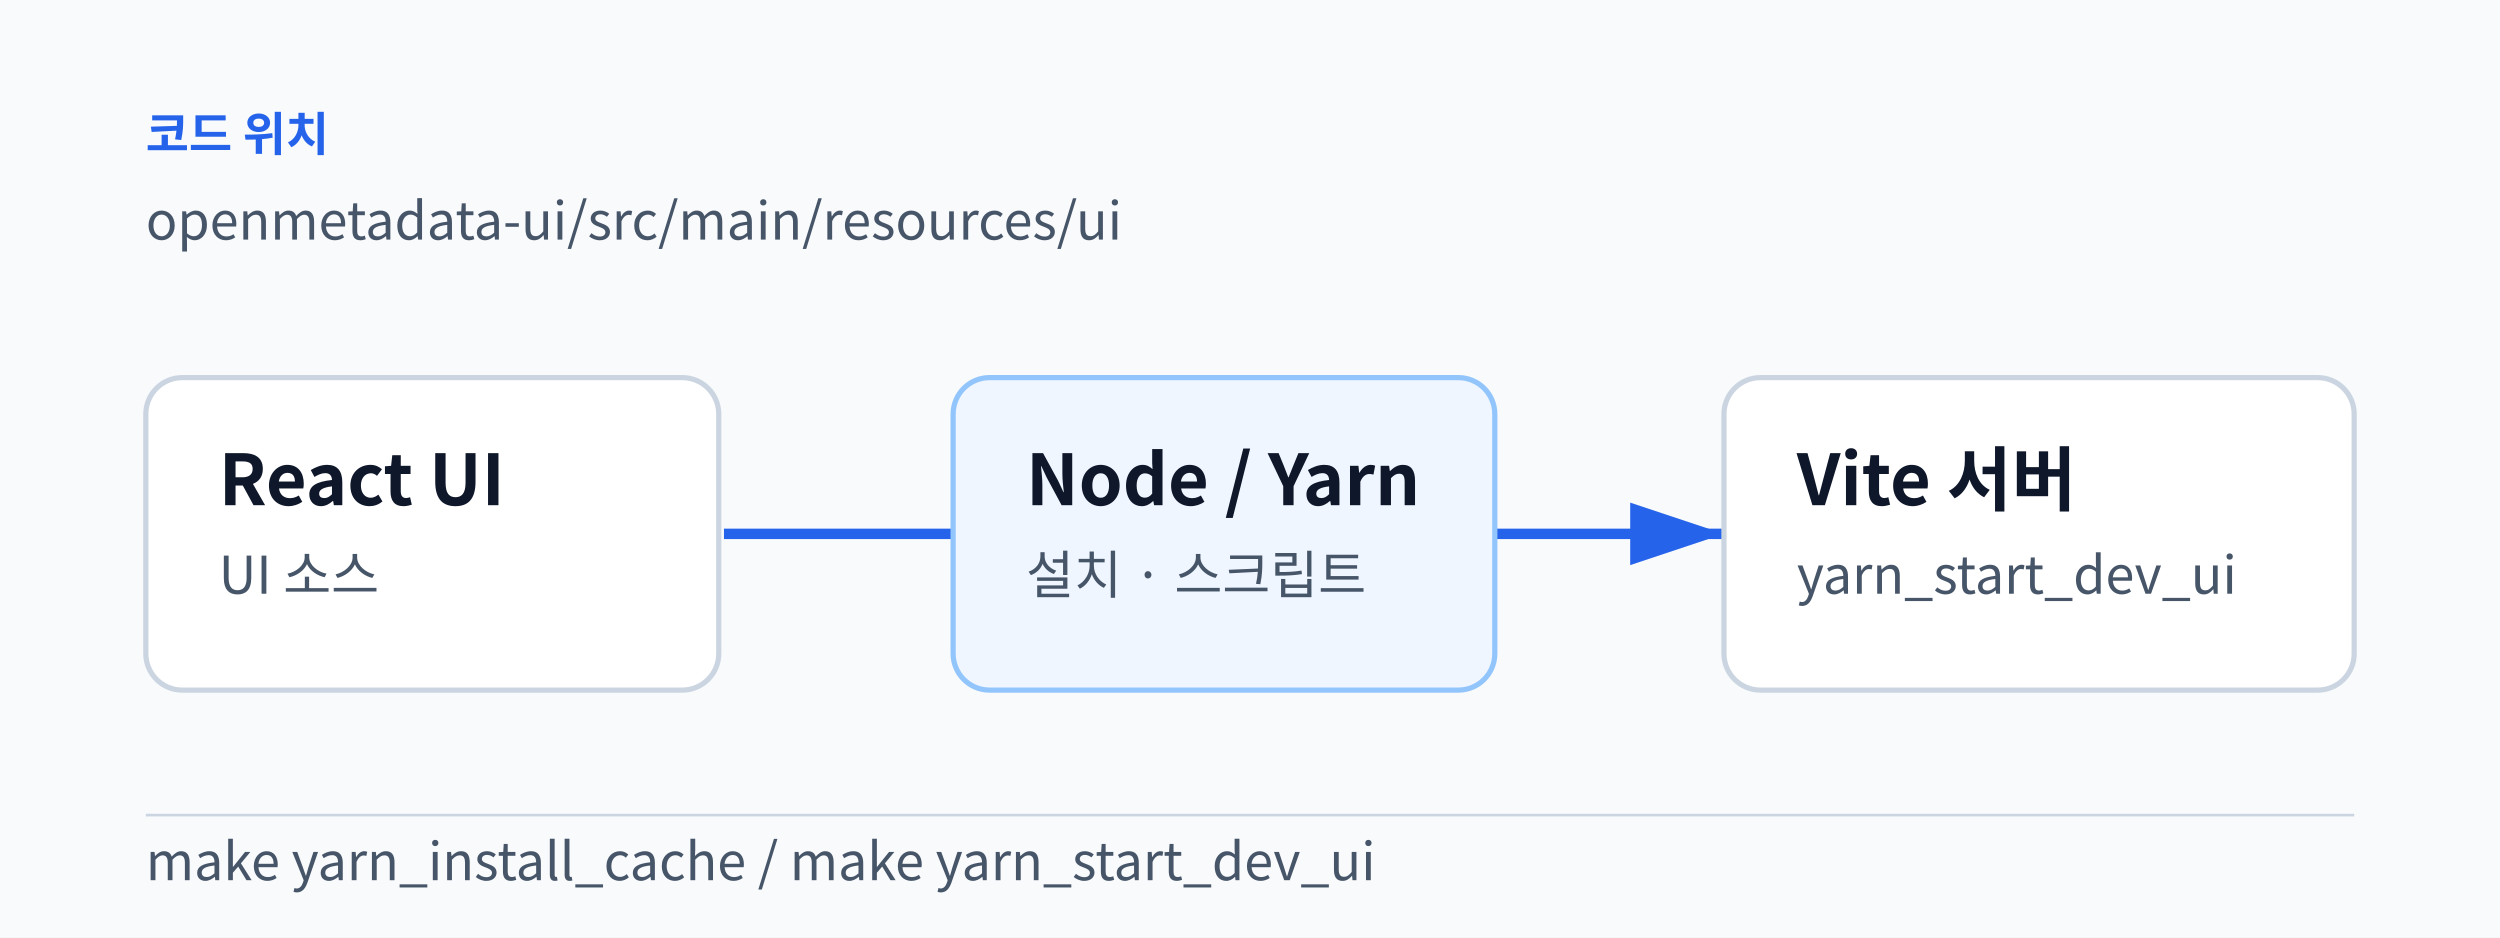
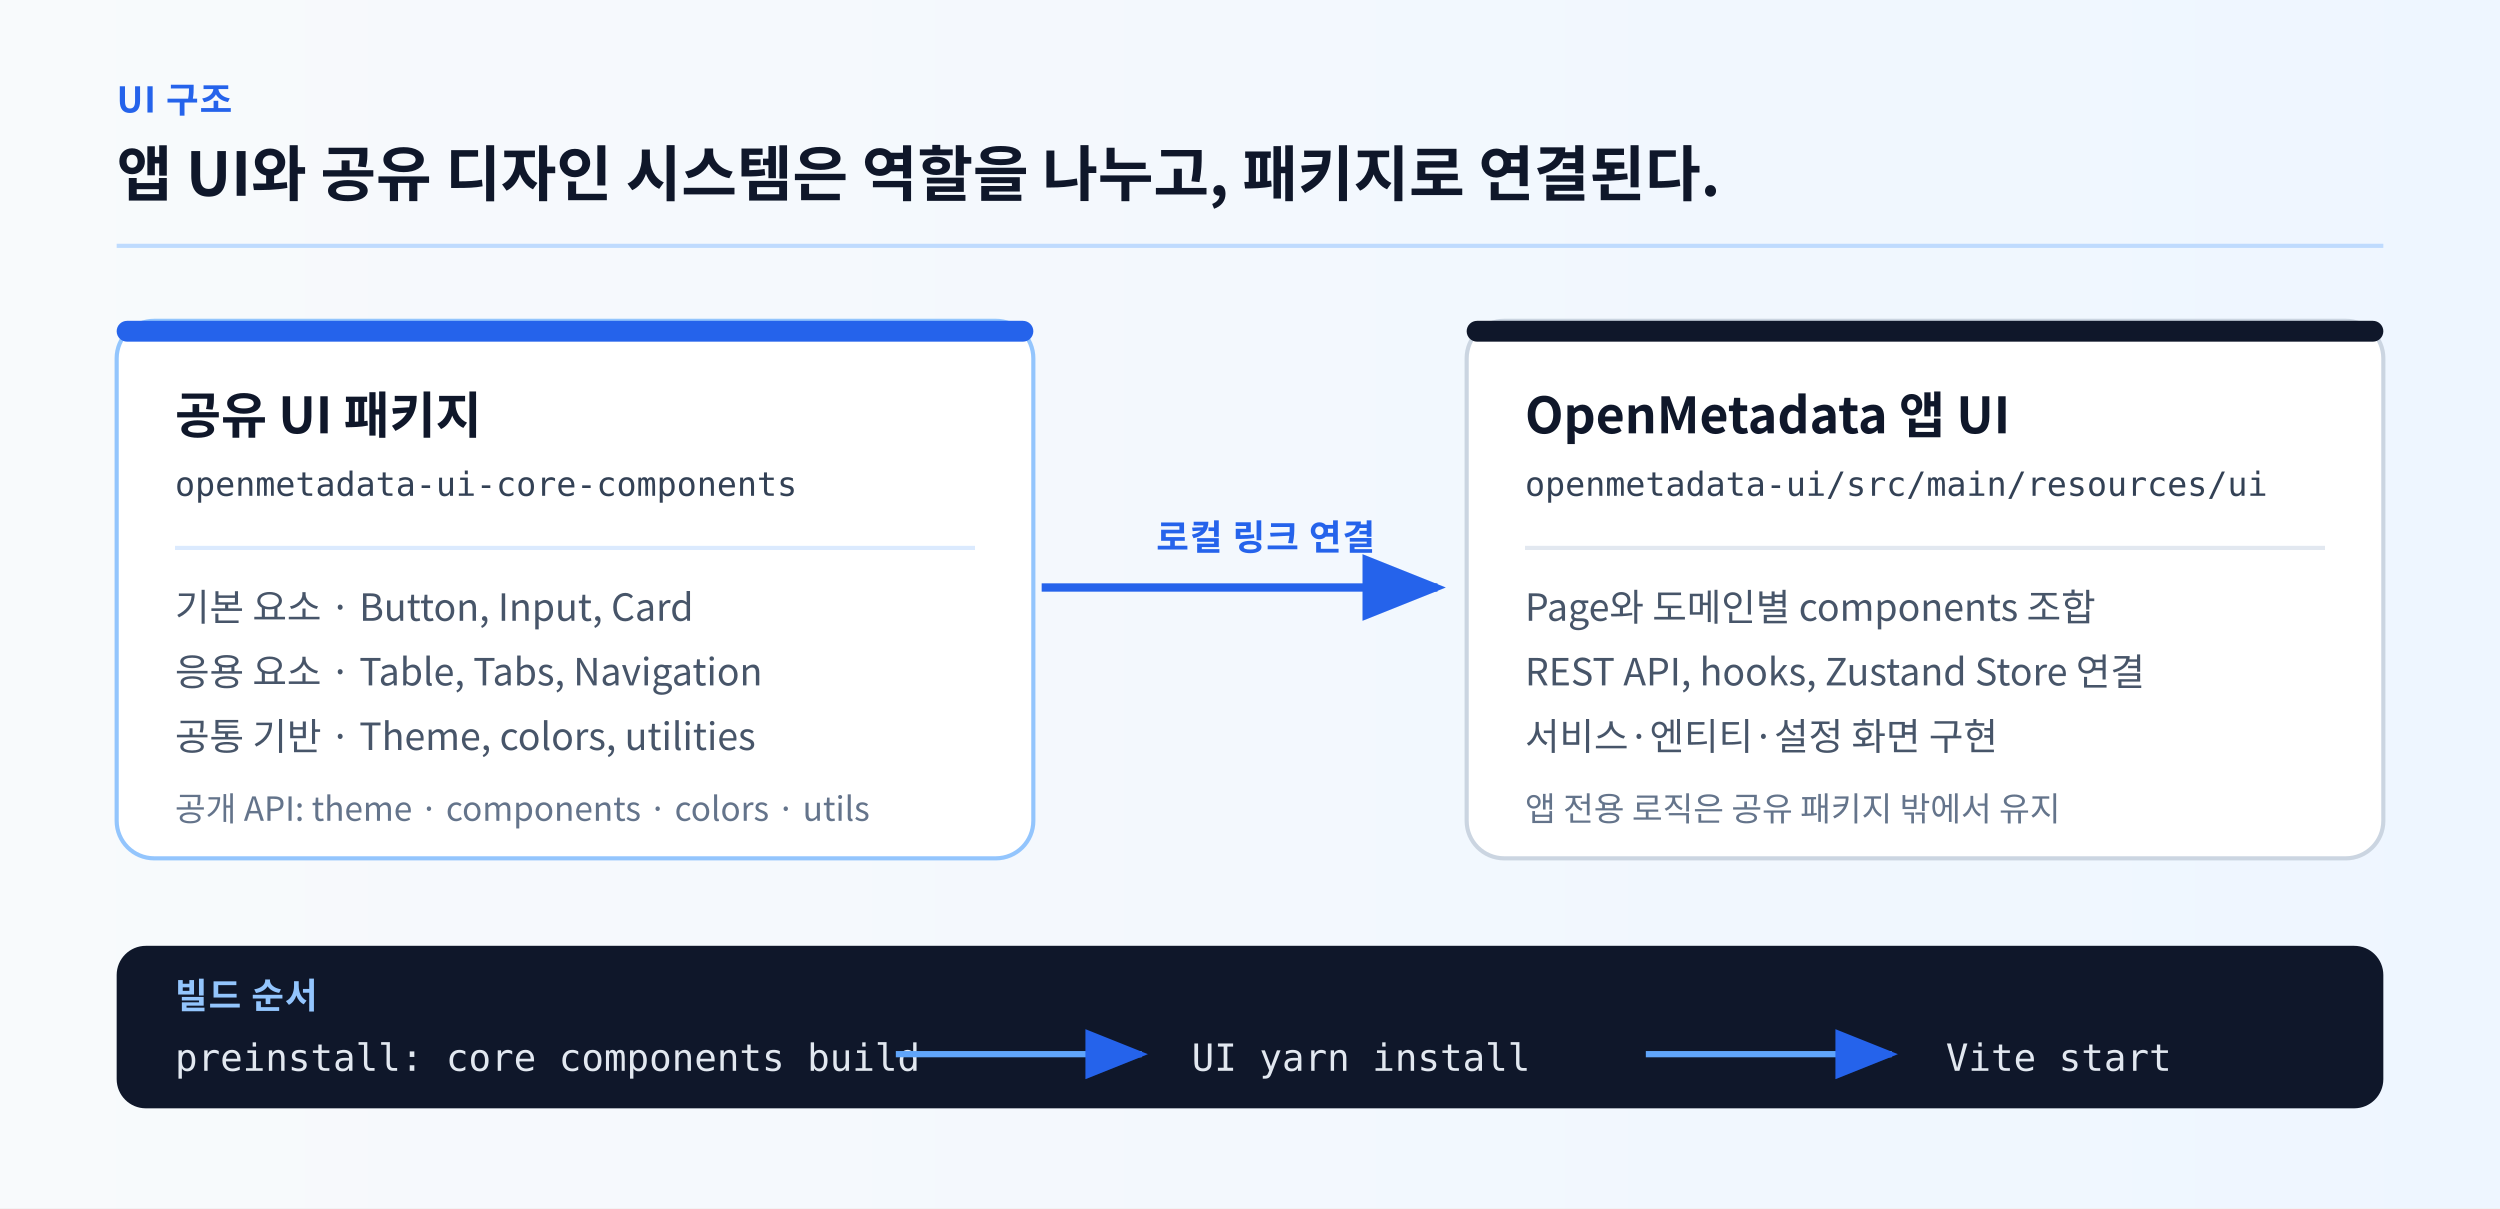
- <svg xmlns="http://www.w3.org/2000/svg" width="960" height="360" viewBox="0 0 960 360" role="img" aria-label="OpenMetadata UI development build flow">
+ <svg xmlns="http://www.w3.org/2000/svg" width="1200" height="580" viewBox="0 0 1200 580" role="img" aria-label="OpenMetadata 앱 UI와 공유 디자인 시스템의 구조">
  <defs>
-     <marker id="a" markerWidth="10" markerHeight="10" refX="9" refY="3" orient="auto" markerUnits="strokeWidth">
-       <path d="M0,0 L0,6 L9,3 z" fill="#2563eb" />
+     <linearGradient id="bg" x1="0" x2="1">
+       <stop stop-color="#f8fafc" />
+       <stop offset="1" stop-color="#eef6ff" />
+     </linearGradient>
+     <marker id="arrow" markerWidth="11" markerHeight="11" refX="9" refY="4" orient="auto">
+       <path d="M0,0 L0,8 L10,4 z" fill="#2563eb" />
    </marker>
-     <style>.t{font-family:'Apple SD Gothic Neo','Noto Sans CJK KR',Arial,sans-serif;fill:#111827}.s{font-family:'Apple SD Gothic Neo','Noto Sans CJK KR',Arial,sans-serif;fill:#475569;font-size:20px}.h{font-family:'Apple SD Gothic Neo','Noto Sans CJK KR',Arial,sans-serif;fill:#0f172a;font-size:27px;font-weight:700}.k{font-family:'Apple SD Gothic Neo','Noto Sans CJK KR',Arial,sans-serif;fill:#2563eb;font-size:18px;font-weight:700}</style>
+     <style>
+       .title{font-family:'Apple SD Gothic Neo','Noto Sans CJK KR',Arial,sans-serif;font-size:29px;font-weight:700;fill:#0f172a}
+       .eyebrow{font-family:'Apple SD Gothic Neo','Noto Sans CJK KR',Arial,sans-serif;font-size:17px;font-weight:700;fill:#2563eb;letter-spacing:.5px}
+       .eyebrowLight{font-family:'Apple SD Gothic Neo','Noto Sans CJK KR',Arial,sans-serif;font-size:17px;font-weight:700;fill:#93c5fd;letter-spacing:.5px}
+       .head{font-family:'Apple SD Gothic Neo','Noto Sans CJK KR',Arial,sans-serif;font-size:24px;font-weight:700;fill:#0f172a}
+       .body{font-family:'Apple SD Gothic Neo','Noto Sans CJK KR',Arial,sans-serif;font-size:18px;fill:#475569}
+       .mono{font-family:Menlo,Consolas,monospace;font-size:16px;fill:#334155}
+       .small{font-family:'Apple SD Gothic Neo','Noto Sans CJK KR',Arial,sans-serif;font-size:16px;fill:#64748b}
+     </style>
  </defs>
-   <rect width="960" height="360" fill="#f8fafc" />
-   <text x="56" y="58" class="k">코드 위치</text>
-   <text x="56" y="92" class="s">openmetadata-ui/src/main/resources/ui</text>
-   <path d="M278 205 H366 M574 205 H662" fill="none" stroke="#2563eb" stroke-width="4" marker-end="url(#a)" />
-   <rect x="56" y="145" width="220" height="120" rx="14" fill="#fff" stroke="#cbd5e1" stroke-width="2" />
-   <text x="84" y="194" class="h">React UI</text>
-   <text x="84" y="228" class="s">UI 소스</text>
-   <rect x="366" y="145" width="208" height="120" rx="14" fill="#eff6ff" stroke="#93c5fd" stroke-width="2" />
-   <text x="394" y="194" class="h">Node / Yarn</text>
-   <text x="394" y="228" class="s">설치 · 스크립트</text>
-   <rect x="662" y="145" width="242" height="120" rx="14" fill="#fff" stroke="#cbd5e1" stroke-width="2" />
-   <text x="690" y="194" class="h">Vite 서버</text>
-   <text x="690" y="228" class="s">yarn_start_dev_ui</text>
-   <path d="M56 313 H904" stroke="#cbd5e1" />
-   <text x="56" y="338" class="s">make yarn_install_cache  /  make yarn_start_dev_ui</text>
+   <rect width="1200" height="580" fill="url(#bg)" />
+   <text x="56" y="54" class="eyebrow">UI 구조</text>
+   <text x="56" y="94" class="title">앱 UI와 공유 디자인 시스템은 역할을 나누고, 패키지로 연결된다.</text>
+   <path d="M56 118 H1144" stroke="#bfdbfe" stroke-width="2" />
+   <rect x="56" y="154" width="440" height="258" rx="18" fill="#ffffff" stroke="#93c5fd" stroke-width="2" />
+   <rect x="56" y="154" width="440" height="10" rx="5" fill="#2563eb" />
+   <text x="84" y="208" class="head">공유 UI 패키지</text>
+   <text x="84" y="238" class="mono">openmetadata-ui-core-components</text>
+   <path d="M84 263 H468" stroke="#dbeafe" stroke-width="2" />
+   <text x="84" y="298" class="body">기본 요소  ·  Button, Input, Card</text>
+   <text x="84" y="329" class="body">응용 요소  ·  Table, Tabs, Navigation</text>
+   <text x="84" y="360" class="body">공통 기반  ·  Theme, colors, utilities</text>
+   <text x="84" y="394" class="small">공개 API: theme · components · colors · utils</text>
+   <path d="M500 282 H690" fill="none" stroke="#2563eb" stroke-width="4" marker-end="url(#arrow)" />
+   <text x="555" y="264" class="eyebrow">로컬 링크 연결</text>
+   <rect x="704" y="154" width="440" height="258" rx="18" fill="#ffffff" stroke="#cbd5e1" stroke-width="2" />
+   <rect x="704" y="154" width="440" height="10" rx="5" fill="#0f172a" />
+   <text x="732" y="208" class="head">OpenMetadata 앱 UI</text>
+   <text x="732" y="238" class="mono">openmetadata-ui/src/main/resources/ui</text>
+   <path d="M732 263 H1116" stroke="#e2e8f0" stroke-width="2" />
+   <text x="732" y="298" class="body">Page와 도메인별 components 조합</text>
+   <text x="732" y="329" class="body">REST API, hooks, Zustand Store 연결</text>
+   <text x="732" y="360" class="body">서비스·엔티티·설정 화면 구현</text>
+   <text x="732" y="394" class="small">앱 전용 로직은 공유 패키지 밖에서 유지</text>
+   <rect x="56" y="454" width="1088" height="78" rx="14" fill="#0f172a" />
+   <text x="84" y="484" class="eyebrowLight">빌드 순서</text>
+   <text x="84" y="514" font-family="Menlo,Consolas,monospace" font-size="18" fill="#e2e8f0">preinstall: core components build</text>
+   <path d="M430 506 H548" fill="none" stroke="#60a5fa" stroke-width="3" marker-end="url(#arrow)" />
+   <text x="572" y="514" font-family="Menlo,Consolas,monospace" font-size="18" fill="#e2e8f0">UI yarn install</text>
+   <path d="M790 506 H908" fill="none" stroke="#60a5fa" stroke-width="3" marker-end="url(#arrow)" />
+   <text x="934" y="514" font-family="Menlo,Consolas,monospace" font-size="18" fill="#e2e8f0">Vite start</text>
</svg>
